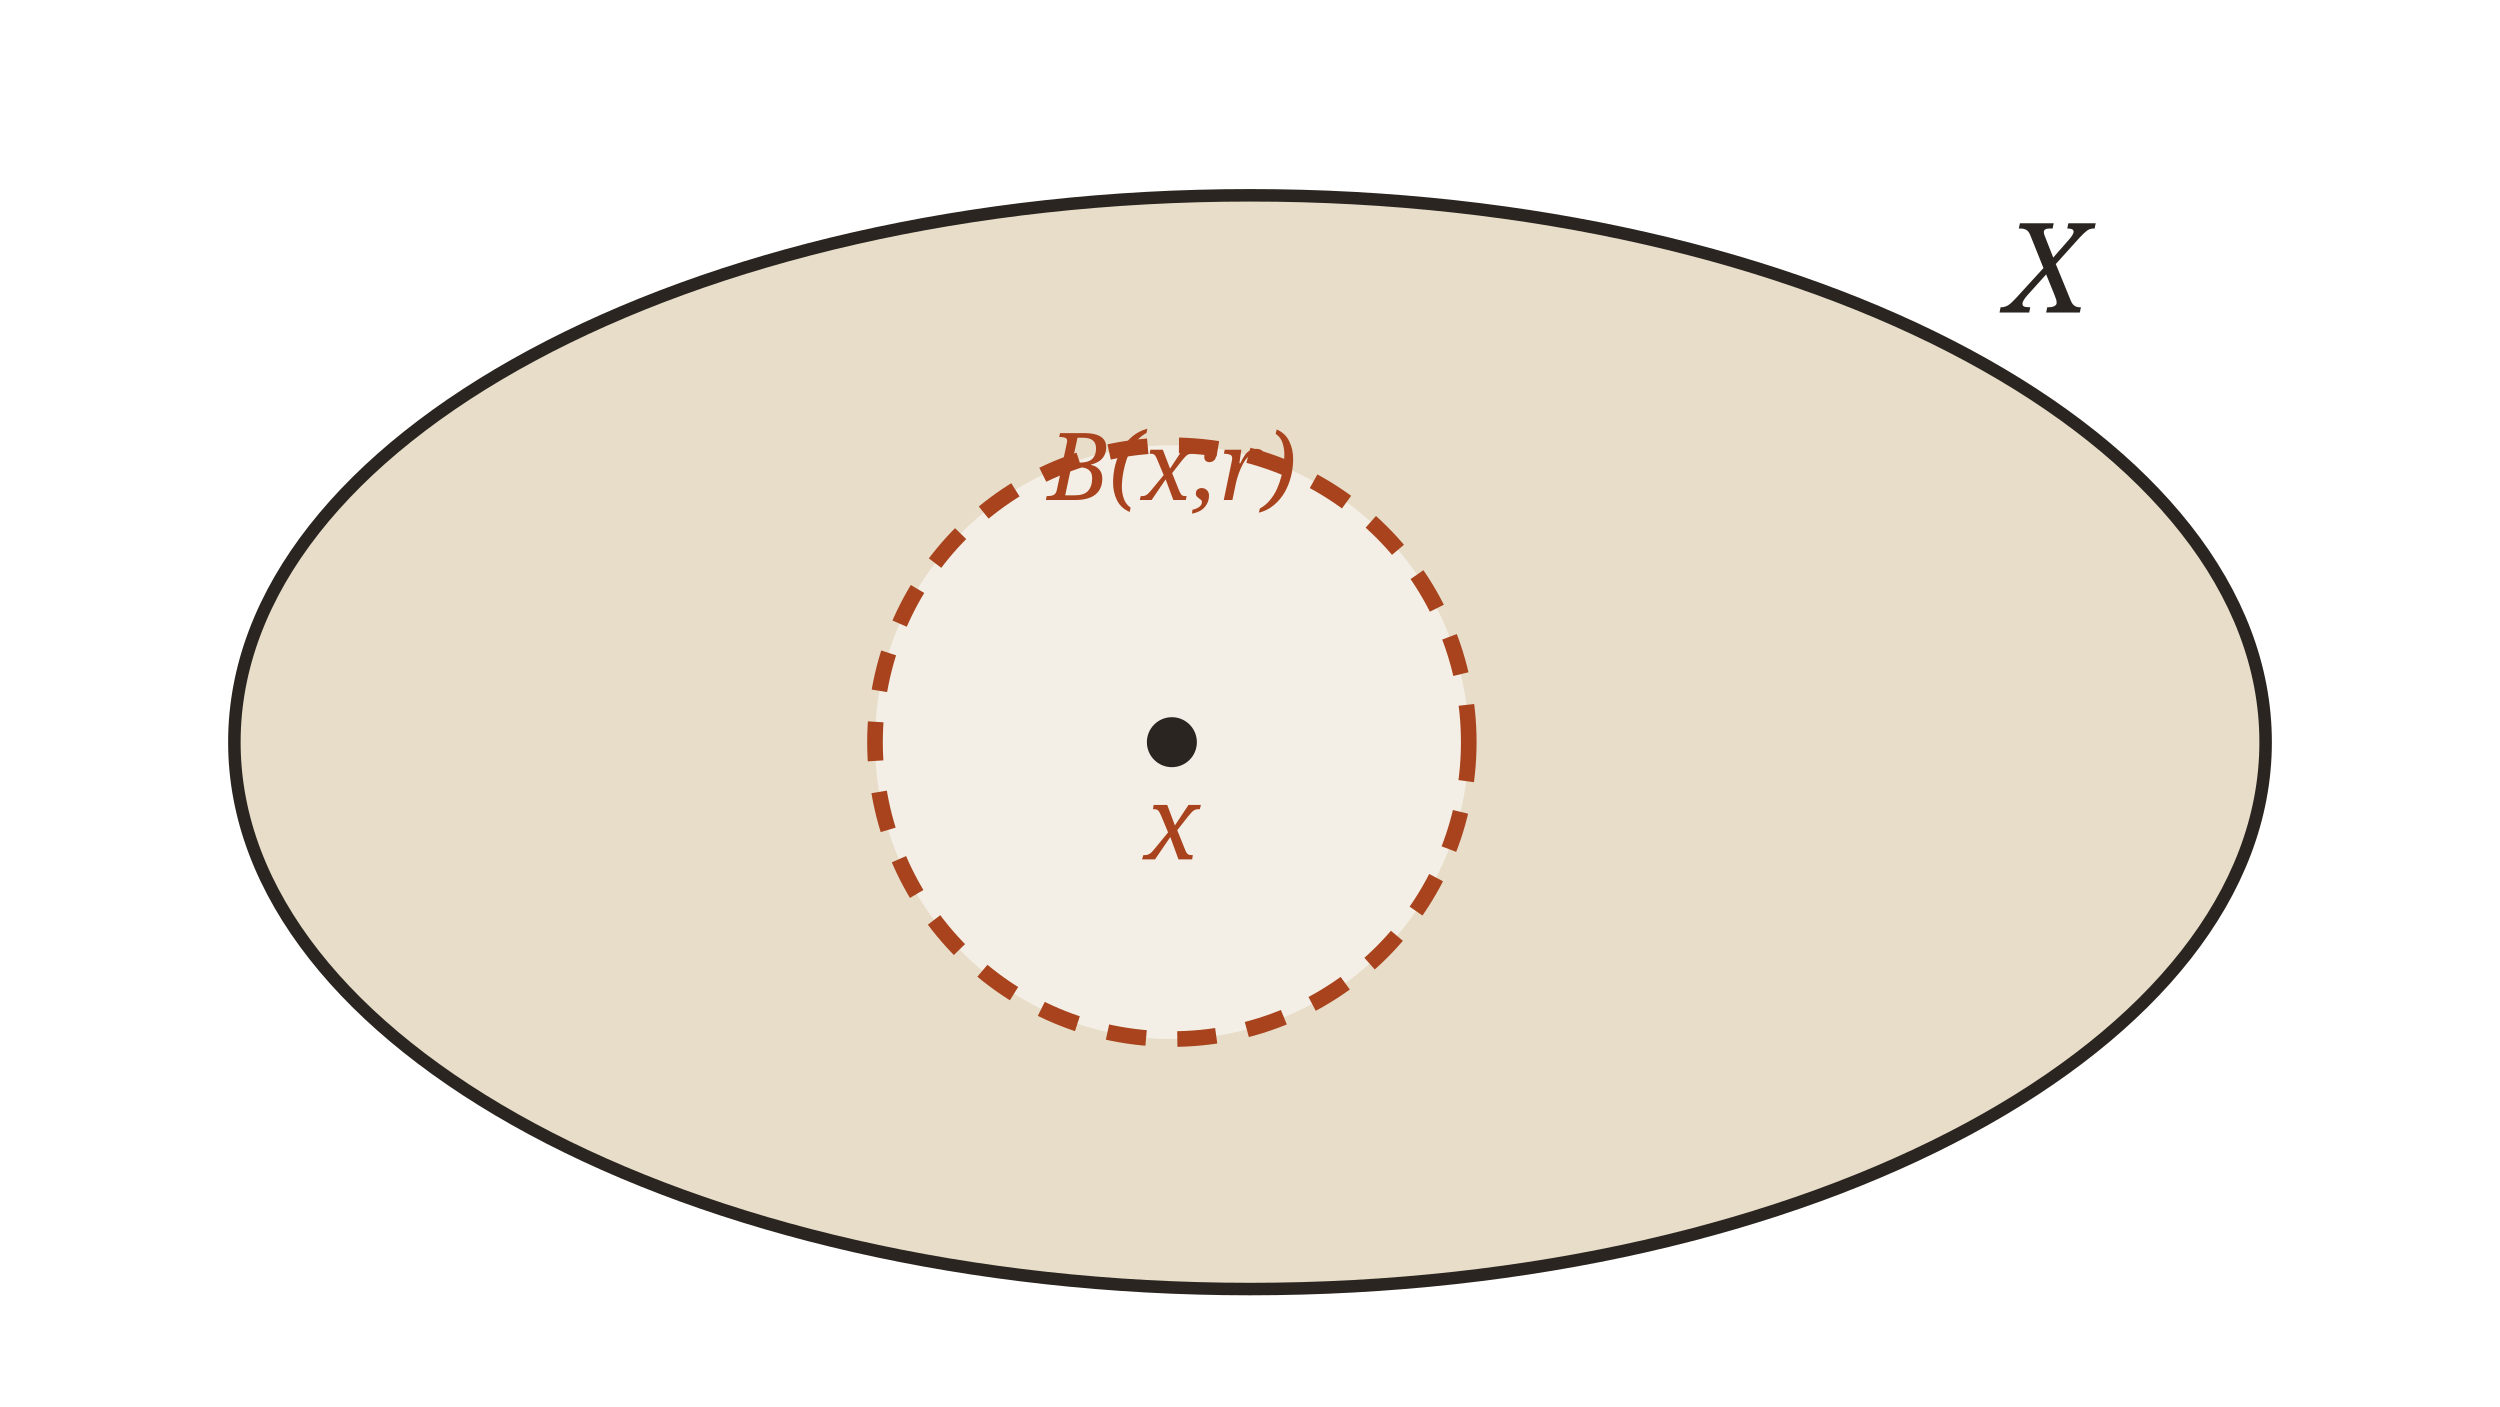
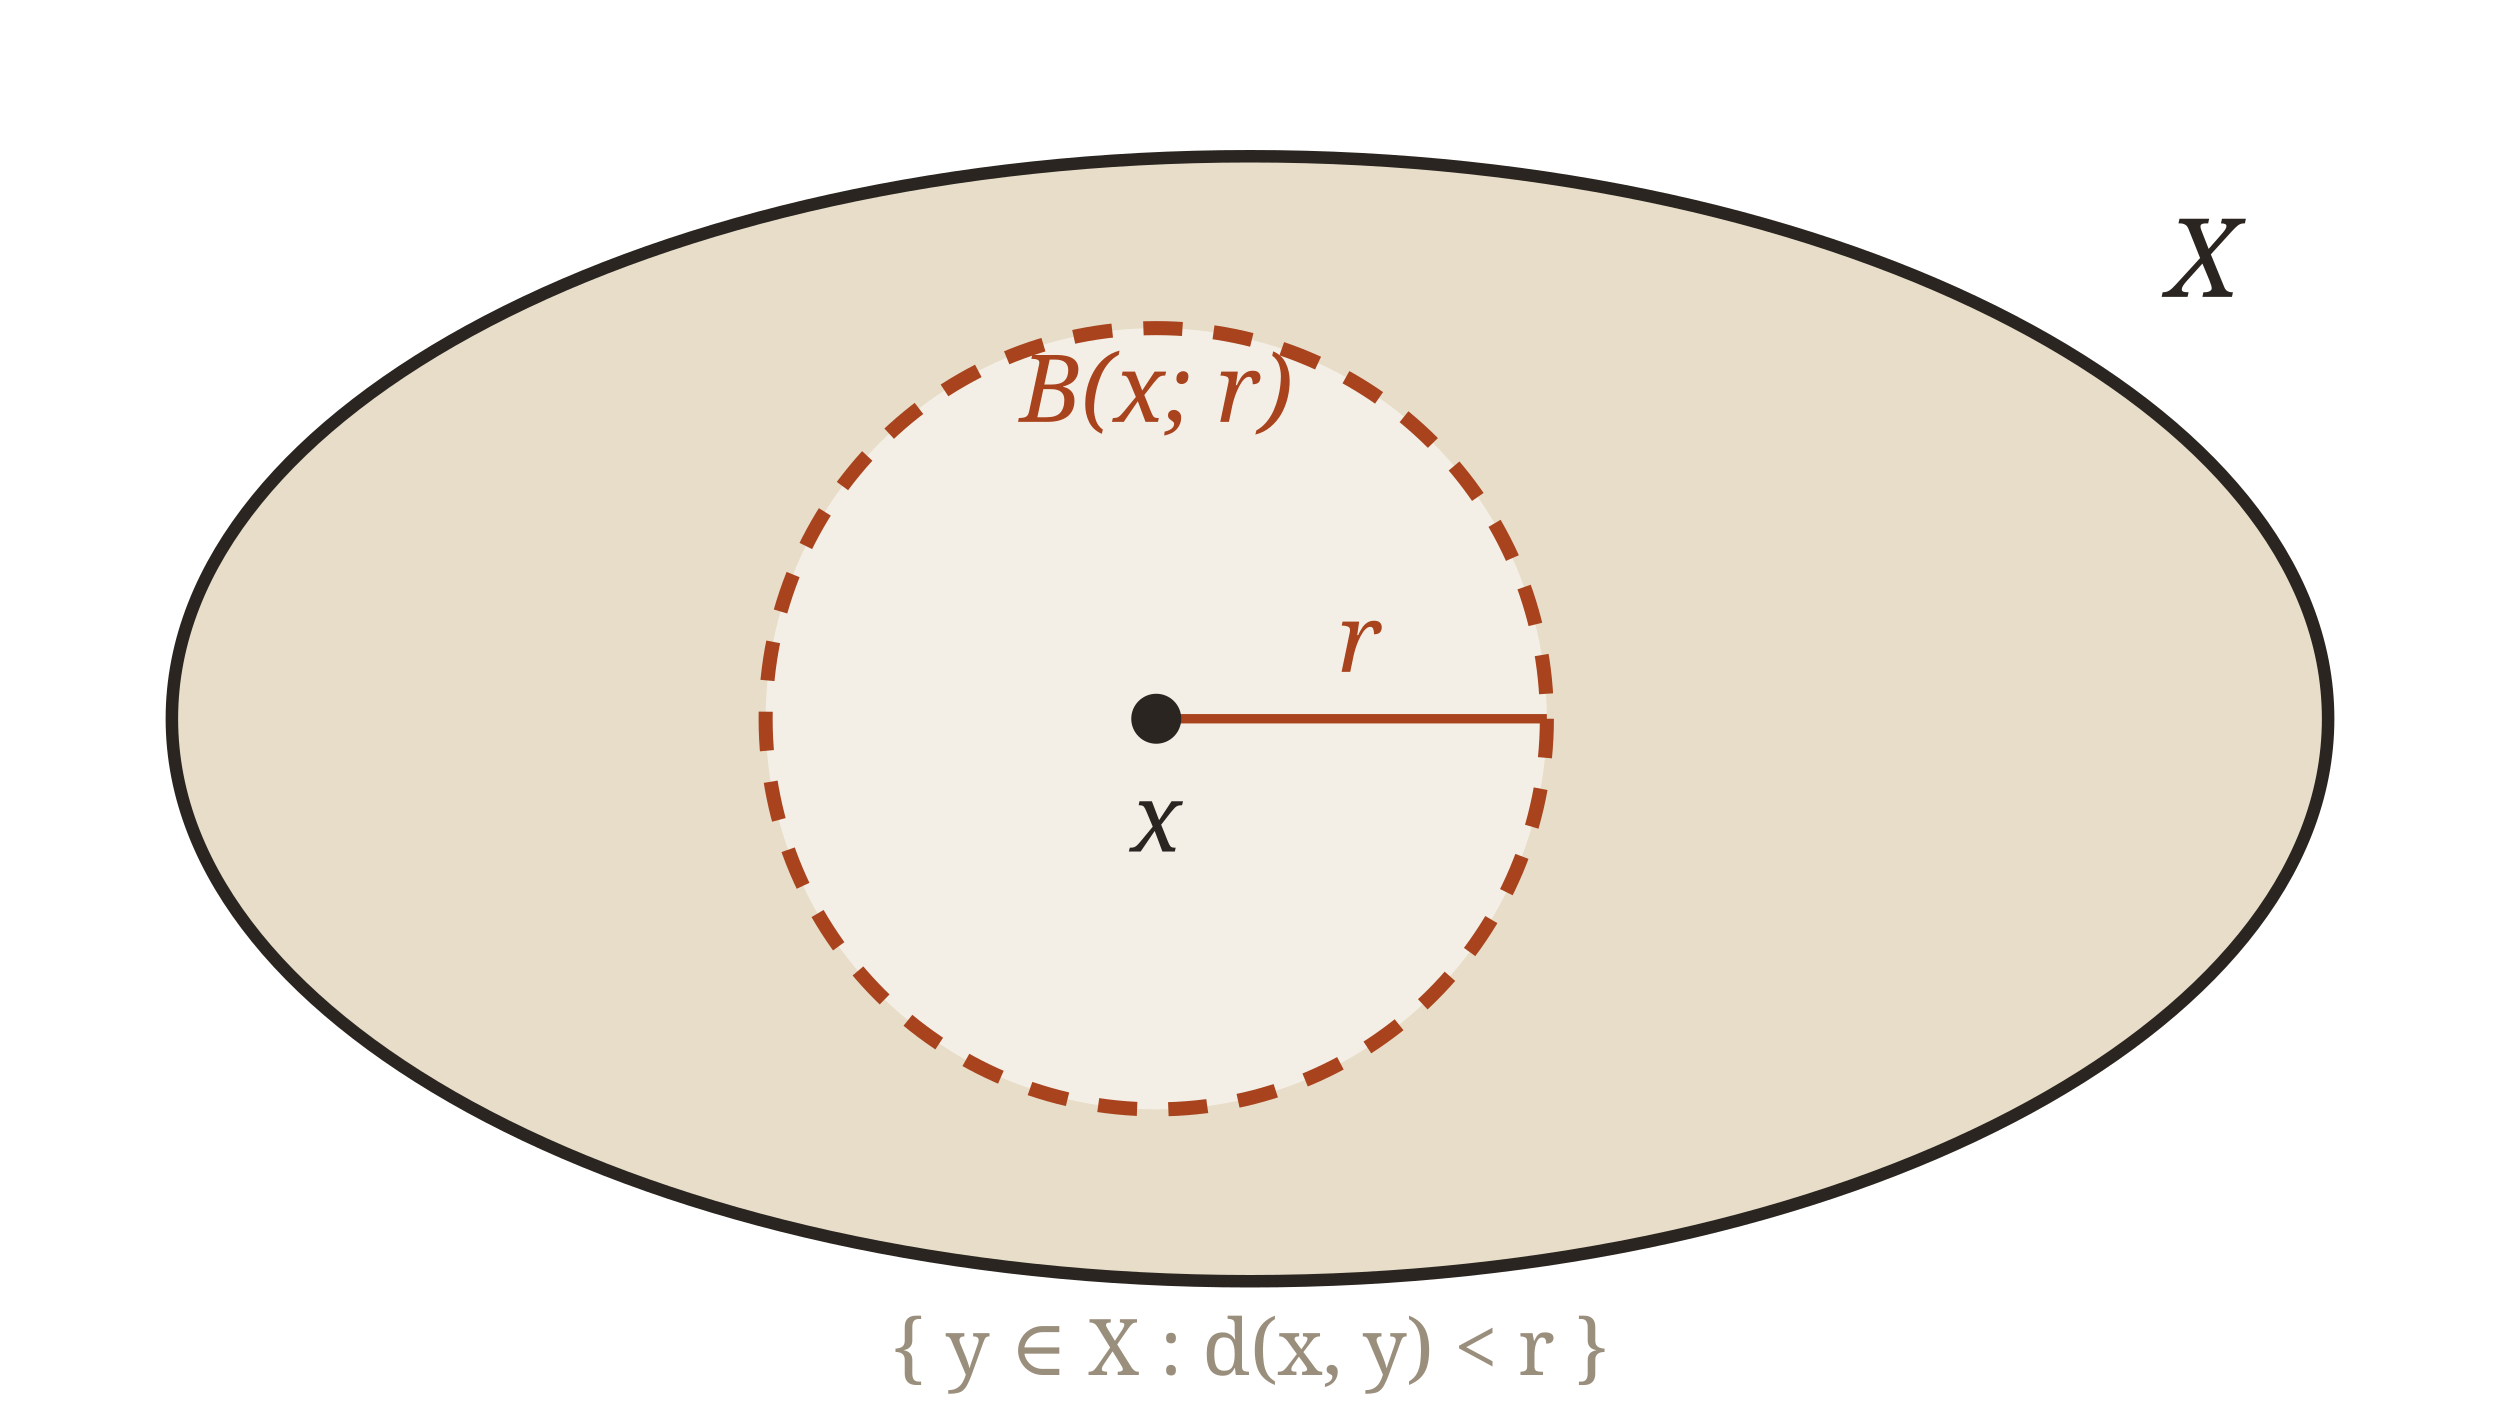
<svg xmlns="http://www.w3.org/2000/svg" viewBox="0 0 320 180" font-family="'Newsreader',Georgia,serif" role="img">
-   <ellipse cx="160" cy="95" rx="130" ry="70" fill="var(--dia-fill,#e7ddc9)" stroke="var(--dia-ink,#2a2520)" stroke-width="1.6" />
-   <circle cx="150" cy="95" r="38" fill="var(--dia-paper,#f4efe6)" stroke="var(--dia-acc,#a8431d)" stroke-width="2" stroke-dasharray="5 4" />
-   <circle cx="150" cy="95" r="3.2" fill="var(--dia-ink,#2a2520)" />
-   <text x="150" y="110" font-size="13" fill="var(--dia-acc,#a8431d)" text-anchor="middle" font-weight="normal" font-style="italic">x</text>
-   <text x="150" y="64" font-size="12" fill="var(--dia-acc,#a8431d)" text-anchor="middle" font-weight="normal" font-style="italic">B(x;r)</text>
-   <text x="262" y="40" font-size="16" fill="var(--dia-ink,#2a2520)" text-anchor="middle" font-weight="normal" font-style="italic">X</text>
+   <ellipse cx="160" cy="92" rx="138" ry="72" fill="var(--dia-fill,#e7ddc9)" stroke="var(--dia-ink,#2a2520)" stroke-width="1.6" />
+   <text x="282" y="38" font-size="14" fill="var(--dia-ink,#2a2520)" text-anchor="middle" font-style="italic">X</text>
+   <circle cx="148" cy="92" r="50" fill="var(--dia-paper,#f4efe6)" stroke="var(--dia-acc,#a8431d)" stroke-width="1.8" stroke-dasharray="5,4" />
+   <text x="148" y="54" font-size="12" fill="var(--dia-acc,#a8431d)" text-anchor="middle" font-style="italic">B(x; r)</text>
+   <line x1="148" y1="92" x2="198" y2="92" stroke="var(--dia-acc,#a8431d)" stroke-width="1.2" />
+   <text x="174" y="86" font-size="12" fill="var(--dia-acc,#a8431d)" text-anchor="middle" font-style="italic">r</text>
+   <circle cx="148" cy="92" r="3.2" fill="var(--dia-ink,#2a2520)" />
+   <text x="148" y="109" font-size="12" fill="var(--dia-ink,#2a2520)" text-anchor="middle" font-style="italic">x</text>
+   <text x="160" y="176" font-size="10" fill="var(--dia-mut,#9a8f7d)" text-anchor="middle">{ y ∈ X : d(x, y) &lt; r }</text>
</svg>
